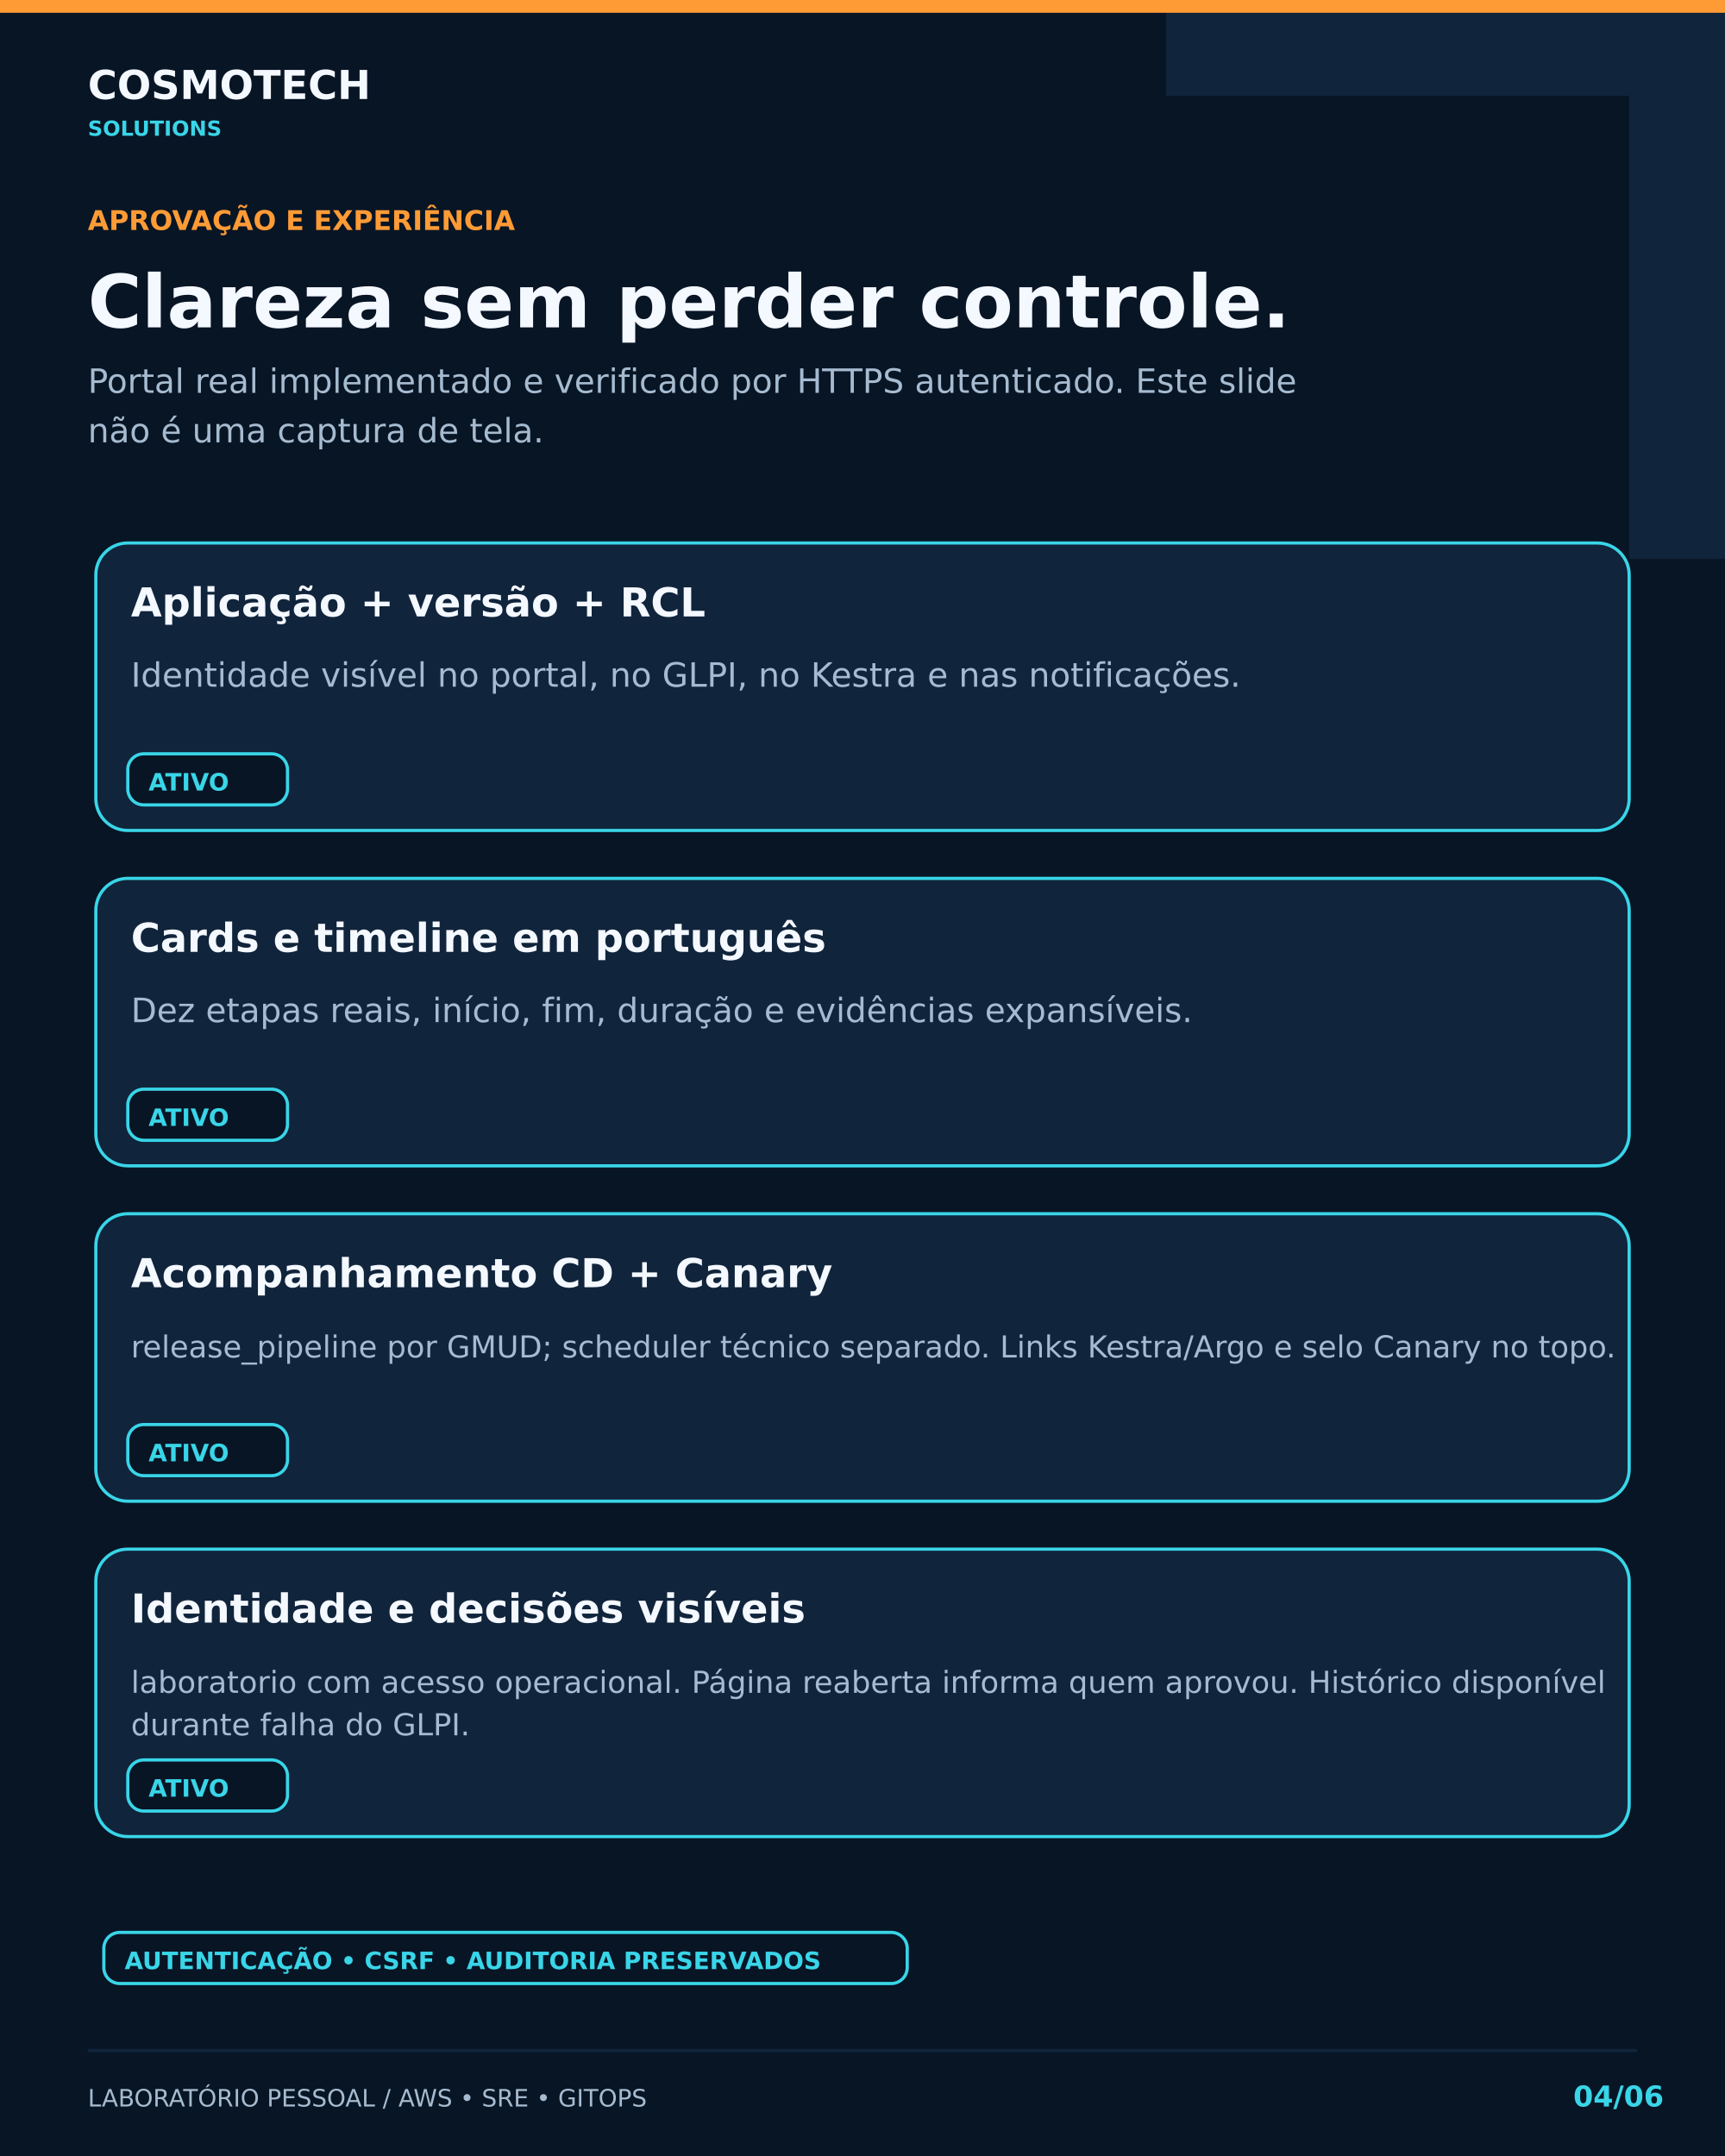
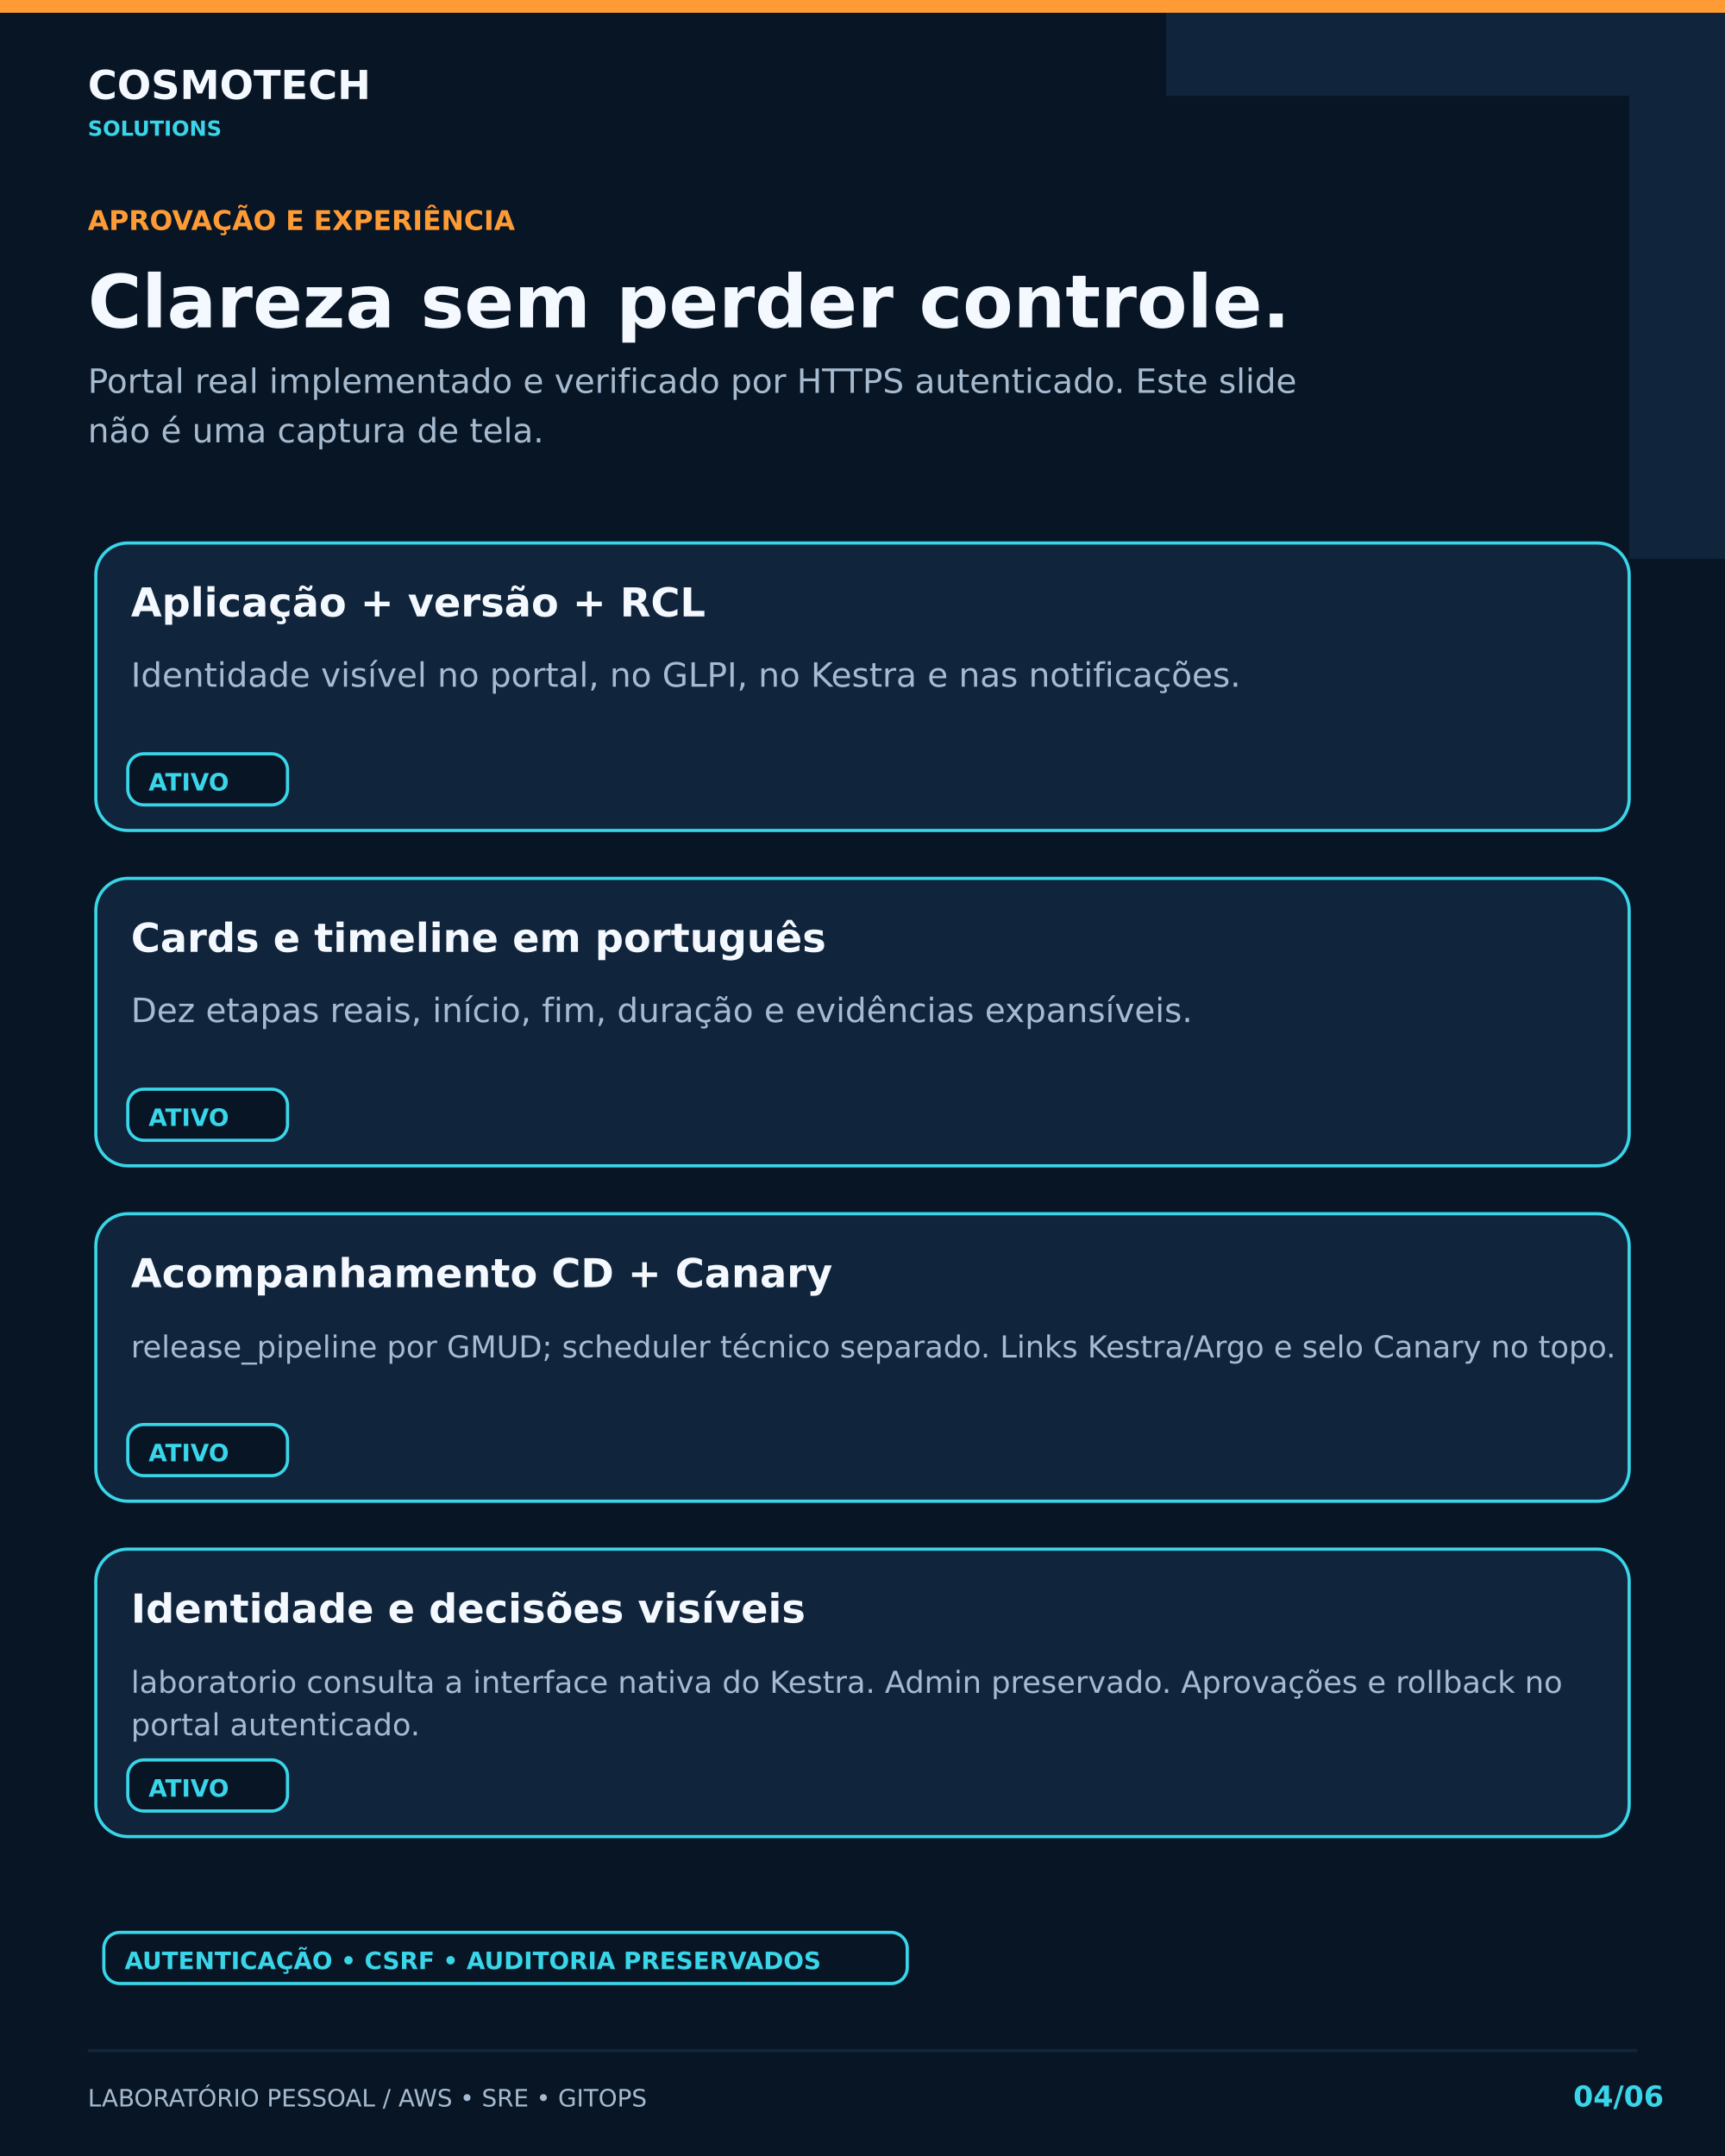
<svg xmlns="http://www.w3.org/2000/svg" width="1080" height="1350" viewBox="0 0 1080 1350">
  <defs>
    <marker id="arrow" viewBox="0 0 10 10" refX="9" refY="5" markerWidth="7" markerHeight="7" orient="auto-start-reverse">
      <path d="M0 1L9 5L0 9" fill="none" stroke="#39d5e8" stroke-width="1.5" />
    </marker>
  </defs>
  <rect width="1080" height="1350" fill="#081525" />
  <path d="M730 0H1080V350" fill="none" stroke="#10243b" stroke-width="120" />
  <rect x="0" y="0" width="1080" height="8" fill="#ff9b35" />
  <text x="55" y="62" font-family="DejaVu Sans,sans-serif" font-size="25" font-weight="700" fill="#f4f8ff">COSMOTECH</text>
  <text x="55" y="85" font-family="DejaVu Sans,sans-serif" font-size="13" font-weight="700" fill="#39d5e8">SOLUTIONS</text>
  <text x="55" y="144" font-family="DejaVu Sans,sans-serif" font-size="17" font-weight="700" fill="#ff9b35">APROVAÇÃO E EXPERIÊNCIA</text>
  <text x="55" y="205" font-family="DejaVu Sans,sans-serif" font-size="46" font-weight="700" fill="#f4f8ff">Clareza sem perder controle.</text>
  <text x="55" y="246" font-family="DejaVu Sans,sans-serif" font-size="21" font-weight="400" fill="#a6bbd0">Portal real implementado e verificado por HTTPS autenticado. Este slide</text>
  <text x="55" y="277" font-family="DejaVu Sans,sans-serif" font-size="21" font-weight="400" fill="#a6bbd0">não é uma captura de tela.</text>
  <path d="M55 1284H1025" stroke="#10243b" stroke-width="2" />
  <text x="55" y="1319" font-family="DejaVu Sans,sans-serif" font-size="15" font-weight="400" fill="#a6bbd0">LABORATÓRIO PESSOAL  /  AWS • SRE • GITOPS</text>
  <text x="985" y="1319" font-family="DejaVu Sans,sans-serif" font-size="18" font-weight="700" fill="#39d5e8">04/06</text>
  <rect x="60" y="340" width="960" height="180" rx="20" fill="#10243b" stroke="#39d5e8" stroke-width="2" />
  <text x="82" y="386" font-family="DejaVu Sans,sans-serif" font-size="25" font-weight="700" fill="#f4f8ff">Aplicação + versão + RCL</text>
  <text x="82" y="430.0" font-family="DejaVu Sans,sans-serif" font-size="21" font-weight="400" fill="#a6bbd0">Identidade visível no portal, no GLPI, no Kestra e nas notificações.</text>
  <rect x="80" y="472" width="100" height="32" rx="10" fill="#081525" stroke="#39d5e8" stroke-width="2" />
  <text x="93" y="495" font-family="DejaVu Sans,sans-serif" font-size="15" font-weight="700" fill="#39d5e8">ATIVO</text>
  <rect x="60" y="550" width="960" height="180" rx="20" fill="#10243b" stroke="#39d5e8" stroke-width="2" />
  <text x="82" y="596" font-family="DejaVu Sans,sans-serif" font-size="25" font-weight="700" fill="#f4f8ff">Cards e timeline em português</text>
  <text x="82" y="640.0" font-family="DejaVu Sans,sans-serif" font-size="21" font-weight="400" fill="#a6bbd0">Dez etapas reais, início, fim, duração e evidências expansíveis.</text>
  <rect x="80" y="682" width="100" height="32" rx="10" fill="#081525" stroke="#39d5e8" stroke-width="2" />
  <text x="93" y="705" font-family="DejaVu Sans,sans-serif" font-size="15" font-weight="700" fill="#39d5e8">ATIVO</text>
  <rect x="60" y="760" width="960" height="180" rx="20" fill="#10243b" stroke="#39d5e8" stroke-width="2" />
  <text x="82" y="806" font-family="DejaVu Sans,sans-serif" font-size="25" font-weight="700" fill="#f4f8ff">Acompanhamento CD + Canary</text>
  <text x="82" y="850.0" font-family="DejaVu Sans,sans-serif" font-size="19" font-weight="400" fill="#a6bbd0">release_pipeline por GMUD; scheduler técnico separado. Links Kestra/Argo e selo Canary no topo.</text>
  <rect x="80" y="892" width="100" height="32" rx="10" fill="#081525" stroke="#39d5e8" stroke-width="2" />
  <text x="93" y="915" font-family="DejaVu Sans,sans-serif" font-size="15" font-weight="700" fill="#39d5e8">ATIVO</text>
  <rect x="60" y="970" width="960" height="180" rx="20" fill="#10243b" stroke="#39d5e8" stroke-width="2" />
  <text x="82" y="1016" font-family="DejaVu Sans,sans-serif" font-size="25" font-weight="700" fill="#f4f8ff">Identidade e decisões visíveis</text>
-   <text x="82" y="1060.0" font-family="DejaVu Sans,sans-serif" font-size="19" font-weight="400" fill="#a6bbd0">laboratorio com acesso operacional. Página reaberta informa quem aprovou. Histórico disponível</text>
-   <text x="82" y="1086.6" font-family="DejaVu Sans,sans-serif" font-size="19" font-weight="400" fill="#a6bbd0">durante falha do GLPI.</text>
+   <text x="82" y="1060.0" font-family="DejaVu Sans,sans-serif" font-size="19" font-weight="400" fill="#a6bbd0">laboratorio consulta a interface nativa do Kestra. Admin preservado. Aprovações e rollback no</text>
+   <text x="82" y="1086.6" font-family="DejaVu Sans,sans-serif" font-size="19" font-weight="400" fill="#a6bbd0">portal autenticado.</text>
  <rect x="80" y="1102" width="100" height="32" rx="10" fill="#081525" stroke="#39d5e8" stroke-width="2" />
  <text x="93" y="1125" font-family="DejaVu Sans,sans-serif" font-size="15" font-weight="700" fill="#39d5e8">ATIVO</text>
  <rect x="65" y="1210" width="503" height="32" rx="10" fill="#081525" stroke="#39d5e8" stroke-width="2" />
  <text x="78" y="1233" font-family="DejaVu Sans,sans-serif" font-size="15" font-weight="700" fill="#39d5e8">AUTENTICAÇÃO • CSRF • AUDITORIA PRESERVADOS</text>
</svg>
